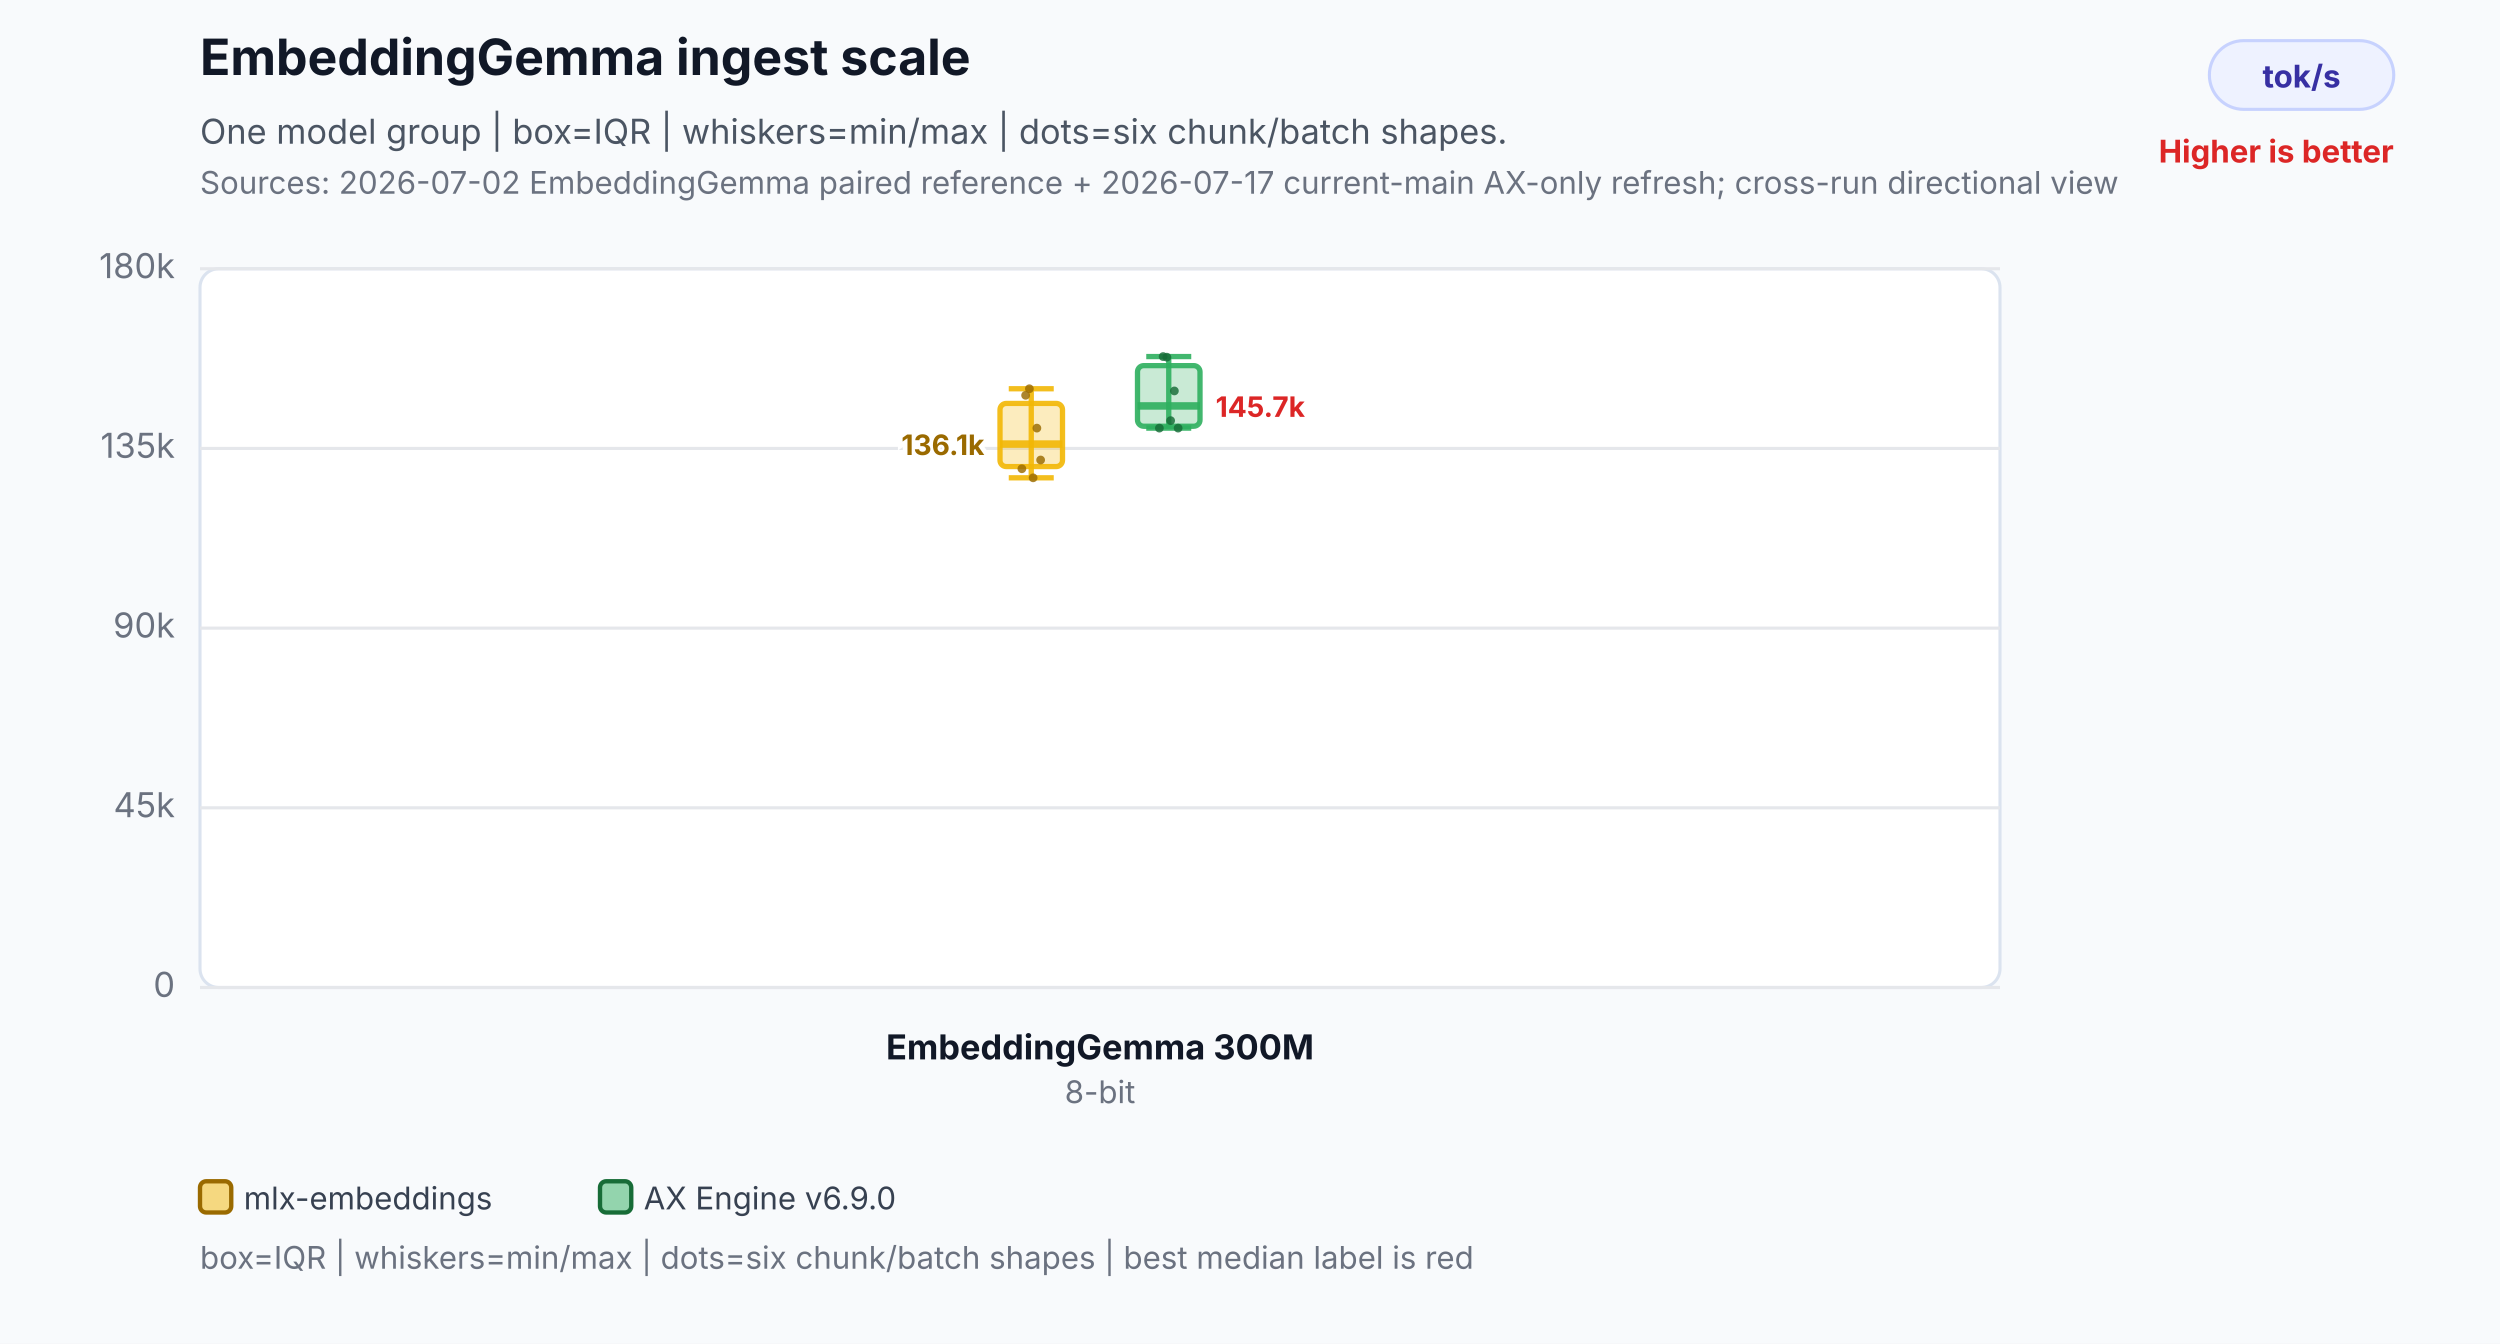
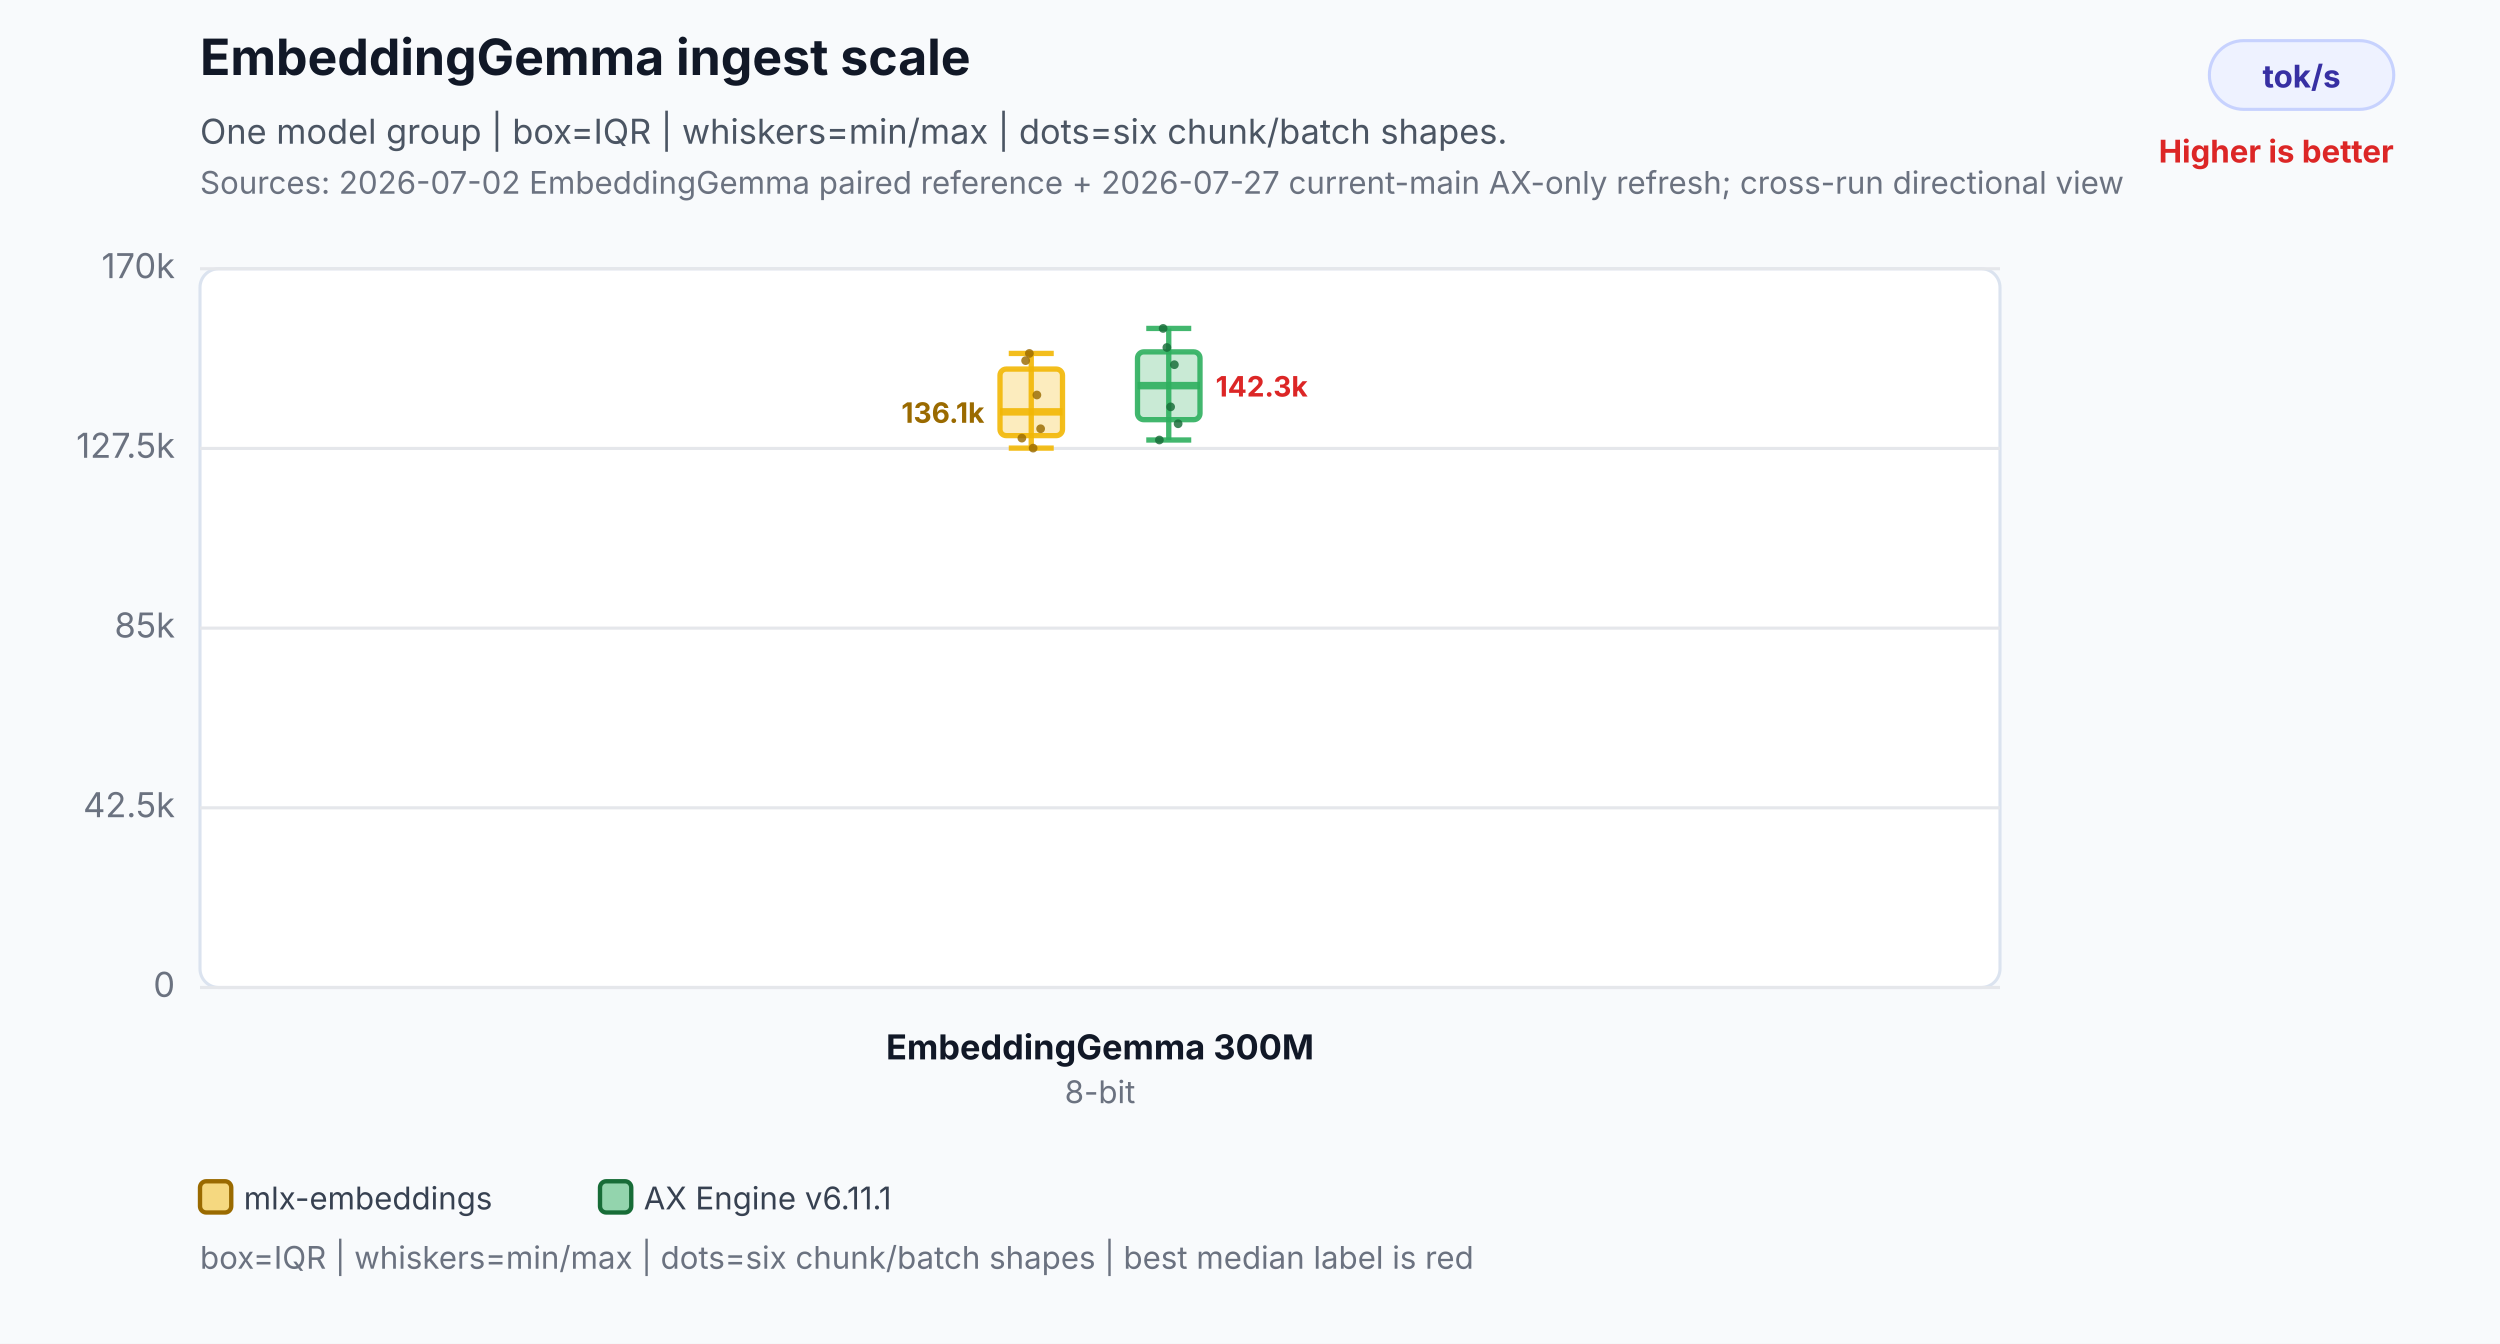
<svg xmlns="http://www.w3.org/2000/svg" width="800" height="430" viewBox="0 0 800 430" role="img" aria-labelledby="title desc">
  <rect width="800" height="430" fill="#f8fafc" />
  <text x="64" y="24" font-family="Inter,Segoe UI,Arial,sans-serif" font-size="16" font-weight="700" fill="#111827">EmbeddingGemma ingest scale</text>
  <text x="64" y="46" font-family="Inter,Segoe UI,Arial,sans-serif" font-size="11" fill="#4b5563">One model group | box=IQR | whiskers=min/max | dots=six chunk/batch shapes.</text>
-   <text x="64" y="62" font-family="Inter,Segoe UI,Arial,sans-serif" font-size="10" fill="#6b7280">Sources: 2026-07-02 EmbeddingGemma paired reference + 2026-07-17 current-main AX-only refresh; cross-run directional view</text>
+   <text x="64" y="62" font-family="Inter,Segoe UI,Arial,sans-serif" font-size="10" fill="#6b7280">Sources: 2026-07-02 EmbeddingGemma paired reference + 2026-07-27 current-main AX-only refresh; cross-run directional view</text>
  <rect x="707" y="13" width="59" height="22" rx="11" fill="#eef2ff" stroke="#c7d2fe" />
  <text x="736.5" y="28" text-anchor="middle" font-family="Inter,Segoe UI,Arial,sans-serif" font-size="10" font-weight="700" fill="#3730a3">tok/s</text>
  <text x="766" y="52" text-anchor="end" font-family="Inter,Segoe UI,Arial,sans-serif" font-size="10" font-weight="700" fill="#dc2626">Higher is better</text>
  <rect x="64" y="86" width="576" height="230" rx="6" fill="#ffffff" stroke="#dbe3ef" />
  <line x1="64" y1="316.0" x2="640" y2="316.0" stroke="#e5e7eb" stroke-width="1" />
  <text x="56" y="319.0" text-anchor="end" font-family="Inter,Segoe UI,Arial,sans-serif" font-size="11" fill="#6b7280">0</text>
  <line x1="64" y1="258.5" x2="640" y2="258.5" stroke="#e5e7eb" stroke-width="1" />
-   <text x="56" y="261.5" text-anchor="end" font-family="Inter,Segoe UI,Arial,sans-serif" font-size="11" fill="#6b7280">45k</text>
+   <text x="56" y="261.5" text-anchor="end" font-family="Inter,Segoe UI,Arial,sans-serif" font-size="11" fill="#6b7280">42.5k</text>
  <line x1="64" y1="201.0" x2="640" y2="201.0" stroke="#e5e7eb" stroke-width="1" />
-   <text x="56" y="204.0" text-anchor="end" font-family="Inter,Segoe UI,Arial,sans-serif" font-size="11" fill="#6b7280">90k</text>
+   <text x="56" y="204.0" text-anchor="end" font-family="Inter,Segoe UI,Arial,sans-serif" font-size="11" fill="#6b7280">85k</text>
  <line x1="64" y1="143.5" x2="640" y2="143.5" stroke="#e5e7eb" stroke-width="1" />
-   <text x="56" y="146.5" text-anchor="end" font-family="Inter,Segoe UI,Arial,sans-serif" font-size="11" fill="#6b7280">135k</text>
+   <text x="56" y="146.5" text-anchor="end" font-family="Inter,Segoe UI,Arial,sans-serif" font-size="11" fill="#6b7280">127.5k</text>
  <line x1="64" y1="86.0" x2="640" y2="86.0" stroke="#e5e7eb" stroke-width="1" />
-   <text x="56" y="89.0" text-anchor="end" font-family="Inter,Segoe UI,Arial,sans-serif" font-size="11" fill="#6b7280">180k</text>
-   <line x1="330" y1="124.4" x2="330" y2="152.9" stroke="#f2b705" stroke-opacity="0.9" stroke-width="1.7" />
-   <line x1="322.8" y1="124.4" x2="337.2" y2="124.4" stroke="#f2b705" stroke-opacity="0.9" stroke-width="1.7" />
-   <line x1="322.8" y1="152.9" x2="337.2" y2="152.9" stroke="#f2b705" stroke-opacity="0.9" stroke-width="1.7" />
-   <rect x="320" y="129.1" width="20" height="20.2" rx="2" fill="#f2b705" fill-opacity="0.26" stroke="#f2b705" stroke-opacity="0.9" stroke-width="1.7" />
-   <line x1="320" y1="142.1" x2="340" y2="142.1" stroke="#f2b705" stroke-opacity="0.9" stroke-width="2.4" />
-   <text x="315" y="145.6" text-anchor="end" font-family="Inter,Segoe UI,Arial,sans-serif" font-size="9" font-weight="700" fill="#9a6a00" stroke="#ffffff" stroke-width="3" paint-order="stroke">136.1k</text>
-   <circle cx="327" cy="150.0" r="1.4" fill="#9a6a00" fill-opacity="0.82" />
-   <circle cx="328.2" cy="126.5" r="1.4" fill="#9a6a00" fill-opacity="0.82" />
-   <circle cx="329.4" cy="124.4" r="1.4" fill="#9a6a00" fill-opacity="0.82" />
-   <circle cx="330.6" cy="152.9" r="1.4" fill="#9a6a00" fill-opacity="0.82" />
-   <circle cx="331.8" cy="137.0" r="1.4" fill="#9a6a00" fill-opacity="0.82" />
-   <circle cx="333" cy="147.2" r="1.4" fill="#9a6a00" fill-opacity="0.82" />
-   <line x1="374" y1="114.1" x2="374" y2="137.0" stroke="#2eaf5f" stroke-opacity="0.9" stroke-width="1.7" />
-   <line x1="366.8" y1="114.1" x2="381.2" y2="114.1" stroke="#2eaf5f" stroke-opacity="0.9" stroke-width="1.7" />
-   <line x1="366.8" y1="137.0" x2="381.2" y2="137.0" stroke="#2eaf5f" stroke-opacity="0.9" stroke-width="1.7" />
-   <rect x="364" y="117.0" width="20" height="19.4" rx="2" fill="#2eaf5f" fill-opacity="0.26" stroke="#2eaf5f" stroke-opacity="0.9" stroke-width="1.7" />
-   <line x1="364" y1="129.9" x2="384" y2="129.9" stroke="#2eaf5f" stroke-opacity="0.9" stroke-width="2.4" />
-   <text x="389" y="133.4" text-anchor="start" font-family="Inter,Segoe UI,Arial,sans-serif" font-size="9" font-weight="700" fill="#dc2626" stroke="#ffffff" stroke-width="3" paint-order="stroke">145.7k</text>
-   <circle cx="371" cy="137.0" r="1.4" fill="#176c37" fill-opacity="0.82" />
-   <circle cx="372.2" cy="114.1" r="1.4" fill="#176c37" fill-opacity="0.82" />
-   <circle cx="373.4" cy="114.3" r="1.4" fill="#176c37" fill-opacity="0.82" />
-   <circle cx="374.6" cy="134.6" r="1.4" fill="#176c37" fill-opacity="0.82" />
-   <circle cx="375.8" cy="125.1" r="1.4" fill="#176c37" fill-opacity="0.82" />
-   <circle cx="377" cy="137.0" r="1.4" fill="#176c37" fill-opacity="0.82" />
+   <text x="56" y="89.0" text-anchor="end" font-family="Inter,Segoe UI,Arial,sans-serif" font-size="11" fill="#6b7280">170k</text>
+   <line x1="330" y1="113.1" x2="330" y2="143.4" stroke="#f2b705" stroke-opacity="0.9" stroke-width="1.7" />
+   <line x1="322.8" y1="113.1" x2="337.2" y2="113.1" stroke="#f2b705" stroke-opacity="0.9" stroke-width="1.7" />
+   <line x1="322.8" y1="143.4" x2="337.2" y2="143.4" stroke="#f2b705" stroke-opacity="0.9" stroke-width="1.7" />
+   <rect x="320" y="118.1" width="20" height="21.3" rx="2" fill="#f2b705" fill-opacity="0.26" stroke="#f2b705" stroke-opacity="0.9" stroke-width="1.7" />
+   <line x1="320" y1="131.8" x2="340" y2="131.8" stroke="#f2b705" stroke-opacity="0.9" stroke-width="2.4" />
+   <text x="315" y="135.3" text-anchor="end" font-family="Inter,Segoe UI,Arial,sans-serif" font-size="9" font-weight="700" fill="#9a6a00" stroke="#ffffff" stroke-width="3" paint-order="stroke">136.1k</text>
+   <circle cx="327" cy="140.2" r="1.4" fill="#9a6a00" fill-opacity="0.82" />
+   <circle cx="328.2" cy="115.4" r="1.4" fill="#9a6a00" fill-opacity="0.82" />
+   <circle cx="329.4" cy="113.1" r="1.4" fill="#9a6a00" fill-opacity="0.82" />
+   <circle cx="330.6" cy="143.4" r="1.4" fill="#9a6a00" fill-opacity="0.82" />
+   <circle cx="331.8" cy="126.4" r="1.4" fill="#9a6a00" fill-opacity="0.82" />
+   <circle cx="333" cy="137.2" r="1.4" fill="#9a6a00" fill-opacity="0.82" />
+   <line x1="374" y1="105.1" x2="374" y2="140.8" stroke="#2eaf5f" stroke-opacity="0.9" stroke-width="1.7" />
+   <line x1="366.8" y1="105.1" x2="381.2" y2="105.1" stroke="#2eaf5f" stroke-opacity="0.9" stroke-width="1.7" />
+   <line x1="366.8" y1="140.8" x2="381.2" y2="140.8" stroke="#2eaf5f" stroke-opacity="0.9" stroke-width="1.7" />
+   <rect x="364" y="112.6" width="20" height="21.7" rx="2" fill="#2eaf5f" fill-opacity="0.26" stroke="#2eaf5f" stroke-opacity="0.9" stroke-width="1.7" />
+   <line x1="364" y1="123.4" x2="384" y2="123.4" stroke="#2eaf5f" stroke-opacity="0.9" stroke-width="2.4" />
+   <text x="389" y="126.9" text-anchor="start" font-family="Inter,Segoe UI,Arial,sans-serif" font-size="9" font-weight="700" fill="#dc2626" stroke="#ffffff" stroke-width="3" paint-order="stroke">142.3k</text>
+   <circle cx="371" cy="140.8" r="1.4" fill="#176c37" fill-opacity="0.82" />
+   <circle cx="372.2" cy="105.1" r="1.4" fill="#176c37" fill-opacity="0.82" />
+   <circle cx="373.4" cy="111.2" r="1.4" fill="#176c37" fill-opacity="0.82" />
+   <circle cx="374.6" cy="130.2" r="1.4" fill="#176c37" fill-opacity="0.82" />
+   <circle cx="375.8" cy="116.7" r="1.4" fill="#176c37" fill-opacity="0.82" />
+   <circle cx="377" cy="135.6" r="1.4" fill="#176c37" fill-opacity="0.82" />
  <text x="352" y="339" text-anchor="middle" font-family="Inter,Segoe UI,Arial,sans-serif" font-size="11" font-weight="700" fill="#111827">EmbeddingGemma 300M</text>
  <text x="352" y="353" text-anchor="middle" font-family="Inter,Segoe UI,Arial,sans-serif" font-size="10" fill="#6b7280">8-bit</text>
  <rect x="64" y="378" width="10" height="10" rx="2" fill="#f2b705" fill-opacity="0.5" stroke="#9a6a00" stroke-width="1.4" />
  <text x="78" y="387" font-family="Inter,Segoe UI,Arial,sans-serif" font-size="10" fill="#374151">mlx-embeddings</text>
  <rect x="192" y="378" width="10" height="10" rx="2" fill="#2eaf5f" fill-opacity="0.5" stroke="#176c37" stroke-width="1.4" />
-   <text x="206" y="387" font-family="Inter,Segoe UI,Arial,sans-serif" font-size="10" fill="#374151">AX Engine v6.9.0</text>
+   <text x="206" y="387" font-family="Inter,Segoe UI,Arial,sans-serif" font-size="10" fill="#374151">AX Engine v6.11.1</text>
  <text x="64" y="406" font-family="Inter,Segoe UI,Arial,sans-serif" font-size="10" fill="#6b7280">box=IQR | whiskers=min/max | dots=six chunk/batch shapes | best median label is red</text>
</svg>
